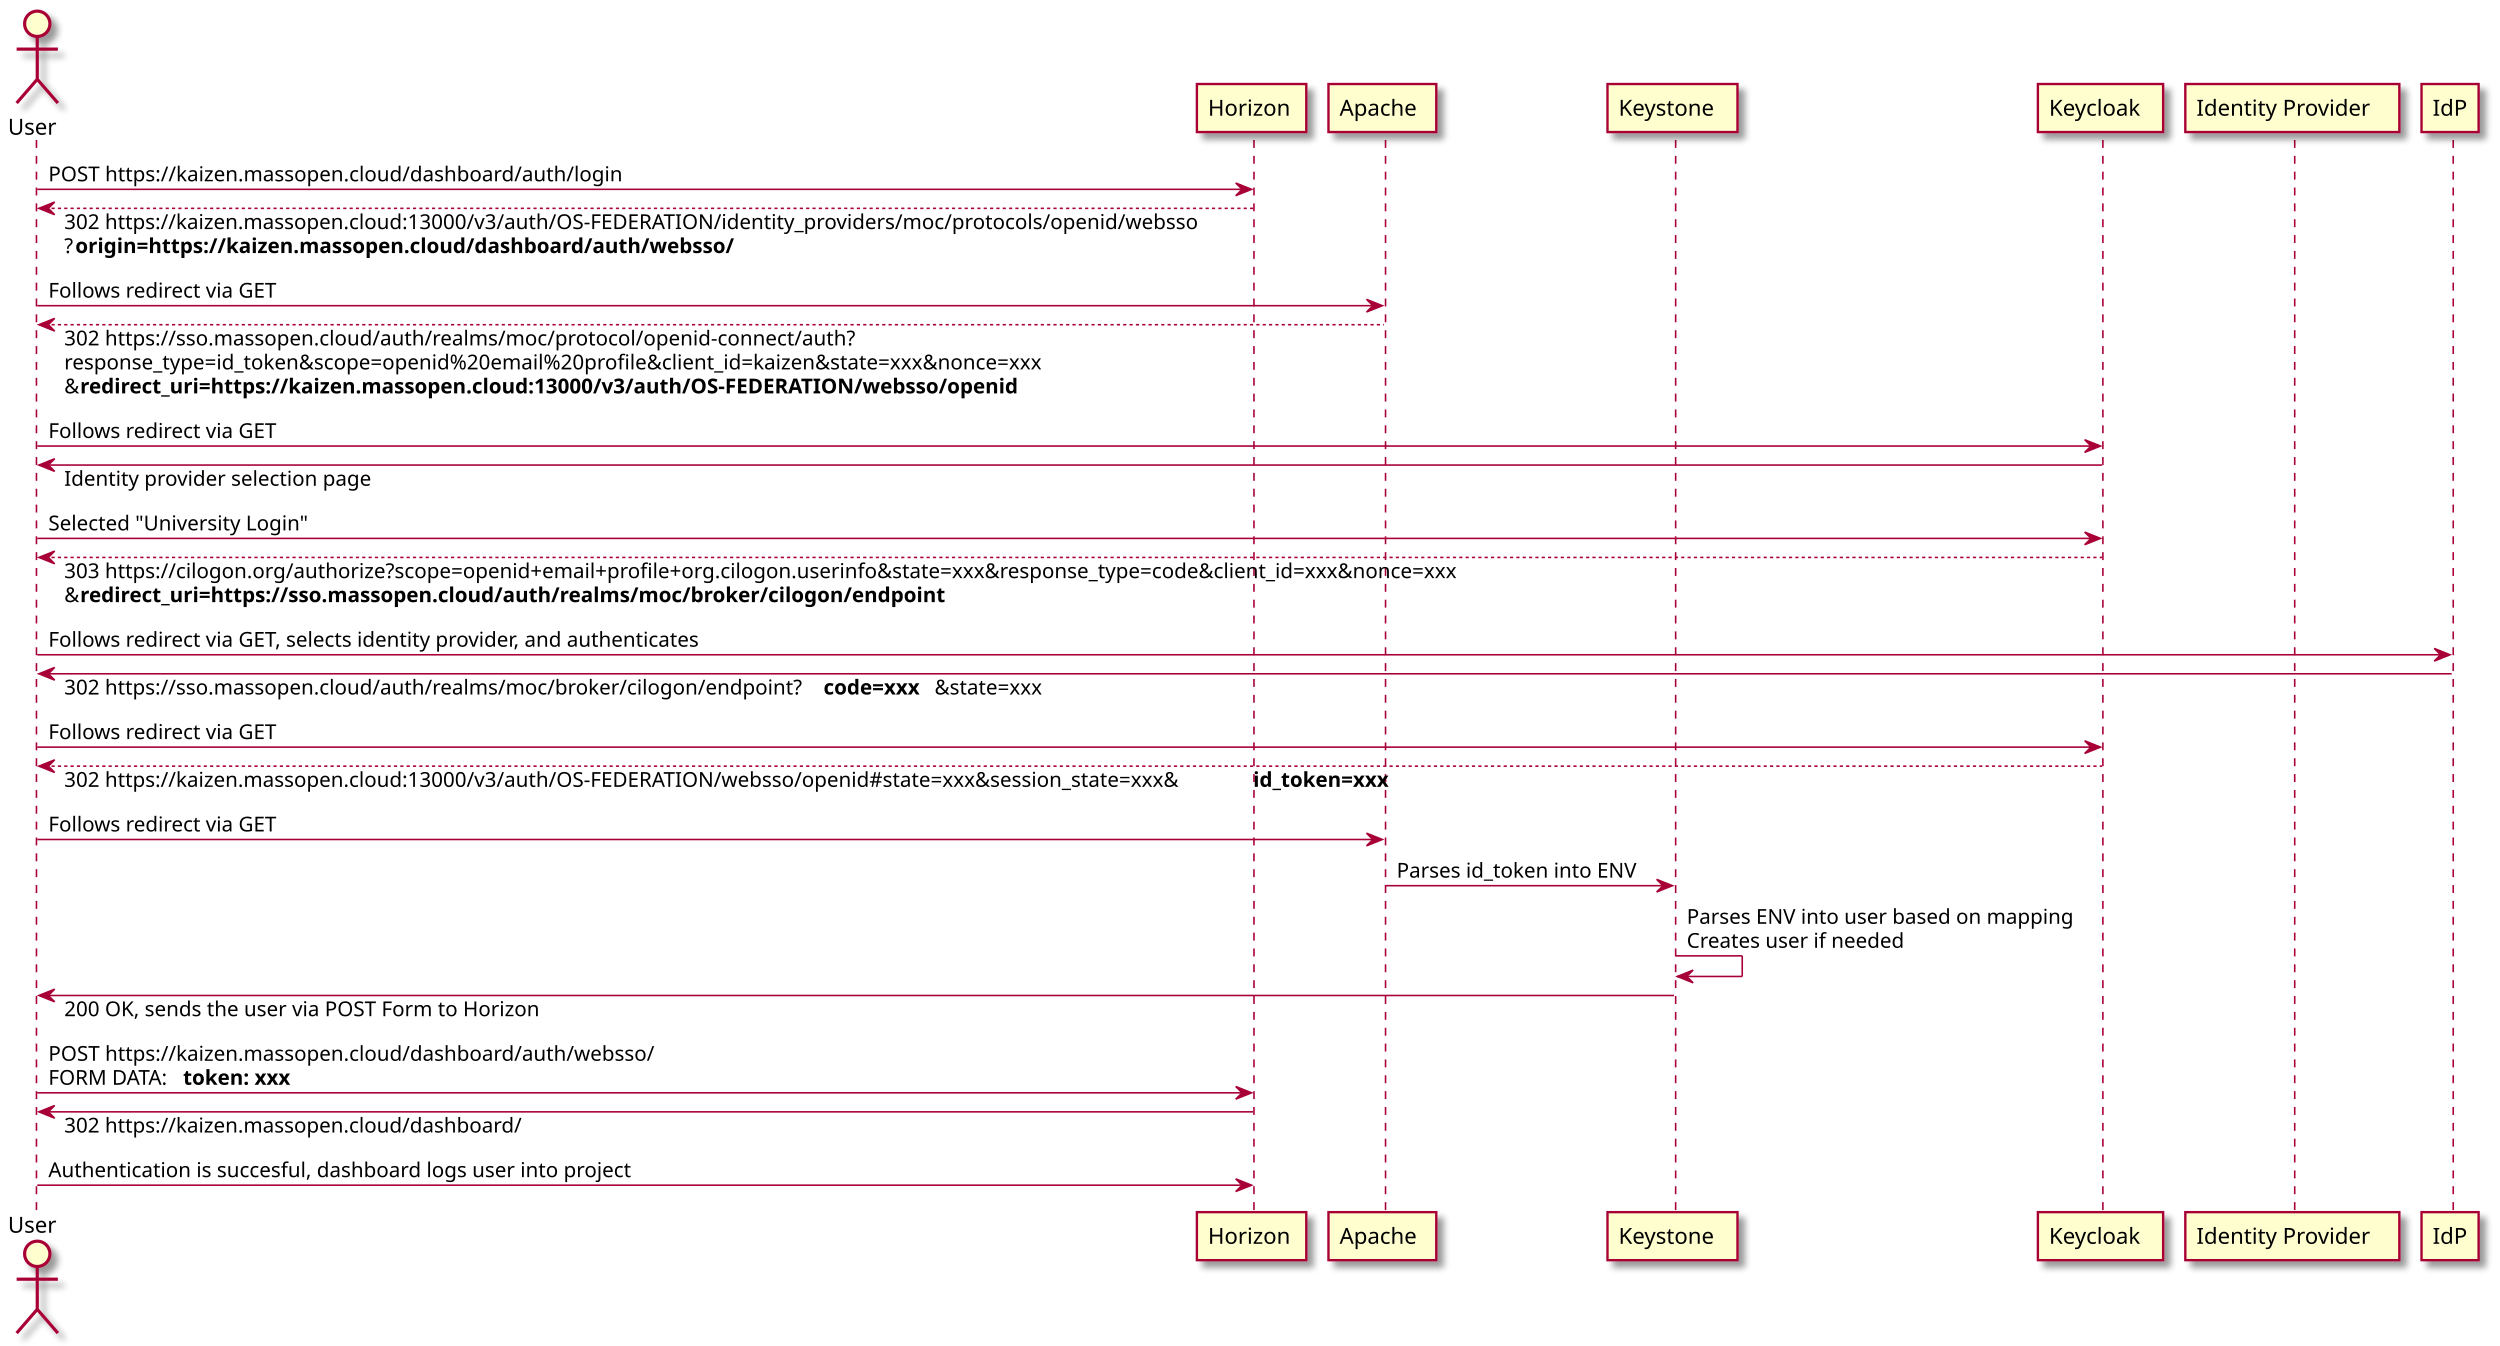
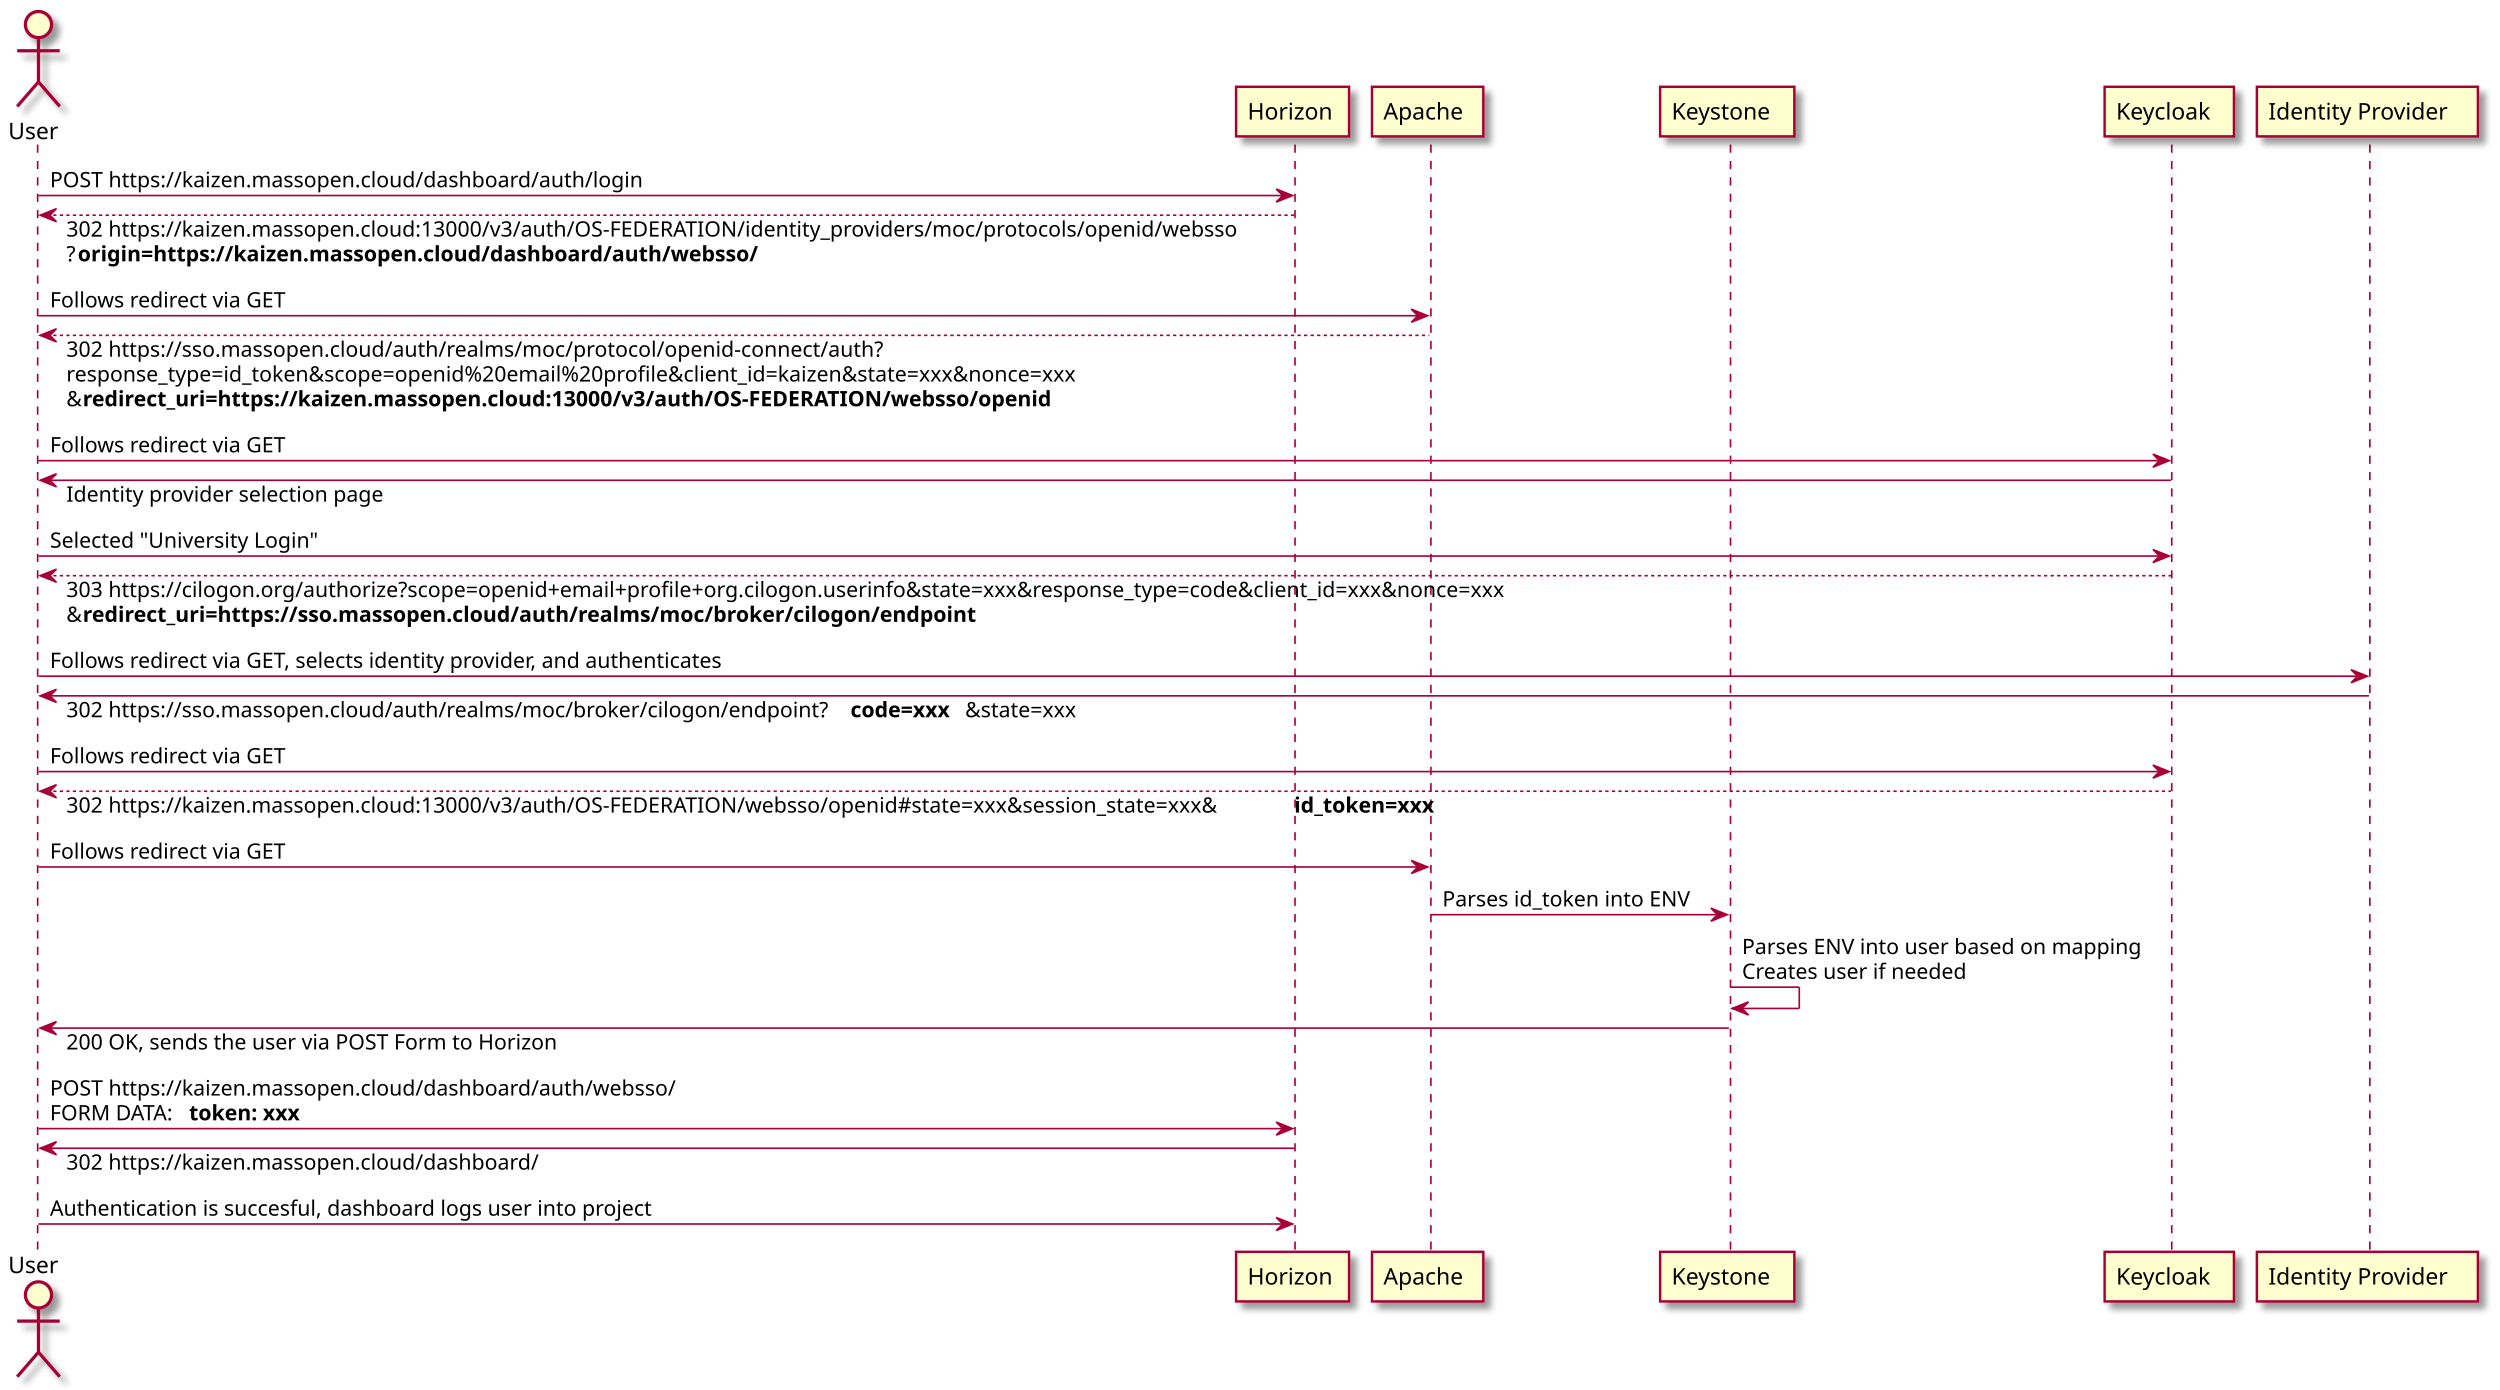
- <svg xmlns="http://www.w3.org/2000/svg" contentScriptType="application/ecmascript" contentStyleType="text/css" height="849px" preserveAspectRatio="none" style="width:1577px;height:849px;background:#FFFFFF;" version="1.1" viewBox="0 0 1577 849" width="1577px" zoomAndPan="magnify">
+ <svg xmlns="http://www.w3.org/2000/svg" contentScriptType="application/ecmascript" contentStyleType="text/css" height="849px" preserveAspectRatio="none" style="width:1527px;height:849px;background:#FFFFFF;" version="1.1" viewBox="0 0 1527 849" width="1527px" zoomAndPan="magnify">
  <defs>
-     <filter height="300%" id="f1rmqijt1337mi" width="300%" x="-1" y="-1">
+     <filter height="300%" id="fdv7nxnxlkk7u" width="300%" x="-1" y="-1">
      <feGaussianBlur result="blurOut" stdDeviation="2.0" />
      <feColorMatrix in="blurOut" result="blurOut2" type="matrix" values="0 0 0 0 0 0 0 0 0 0 0 0 0 0 0 0 0 0 .4 0" />
      <feOffset dx="4.0" dy="4.0" in="blurOut2" result="blurOut3" />
      <feBlend in="SourceGraphic" in2="blurOut3" mode="normal" />
    </filter>
  </defs>
  <g>
    <line style="stroke:#A80036;stroke-width:1.0;stroke-dasharray:5.0,5.0;" x1="23" x2="23" y1="88.297" y2="765.617" />
    <line style="stroke:#A80036;stroke-width:1.0;stroke-dasharray:5.0,5.0;" x1="791" x2="791" y1="88.297" y2="765.617" />
    <line style="stroke:#A80036;stroke-width:1.0;stroke-dasharray:5.0,5.0;" x1="874" x2="874" y1="88.297" y2="765.617" />
    <line style="stroke:#A80036;stroke-width:1.0;stroke-dasharray:5.0,5.0;" x1="1057" x2="1057" y1="88.297" y2="765.617" />
    <line style="stroke:#A80036;stroke-width:1.0;stroke-dasharray:5.0,5.0;" x1="1326.5" x2="1326.5" y1="88.297" y2="765.617" />
    <line style="stroke:#A80036;stroke-width:1.0;stroke-dasharray:5.0,5.0;" x1="1447.5" x2="1447.5" y1="88.297" y2="765.617" />
-     <line style="stroke:#A80036;stroke-width:1.0;stroke-dasharray:5.0,5.0;" x1="1547.5" x2="1547.5" y1="88.297" y2="765.617" />
    <text fill="#000000" font-family="sans-serif" font-size="14" lengthAdjust="spacing" textLength="31" x="5" y="84.995">User</text>
-     <ellipse cx="23.5" cy="15" fill="#FEFECE" filter="url(#f1rmqijt1337mi)" rx="8" ry="8" style="stroke:#A80036;stroke-width:2.0;" />
-     <path d="M23.5,23 L23.5,50 M10.5,31 L36.5,31 M23.5,50 L10.5,65 M23.5,50 L36.5,65 " fill="none" filter="url(#f1rmqijt1337mi)" style="stroke:#A80036;stroke-width:2.0;" />
+     <ellipse cx="23.5" cy="15" fill="#FEFECE" filter="url(#fdv7nxnxlkk7u)" rx="8" ry="8" style="stroke:#A80036;stroke-width:2.0;" />
+     <path d="M23.5,23 L23.5,50 M10.5,31 L36.5,31 M23.5,50 L10.5,65 M23.5,50 L36.5,65 " fill="none" filter="url(#fdv7nxnxlkk7u)" style="stroke:#A80036;stroke-width:2.0;" />
    <text fill="#000000" font-family="sans-serif" font-size="14" lengthAdjust="spacing" textLength="31" x="5" y="777.612">User</text>
-     <ellipse cx="23.5" cy="790.914" fill="#FEFECE" filter="url(#f1rmqijt1337mi)" rx="8" ry="8" style="stroke:#A80036;stroke-width:2.0;" />
-     <path d="M23.5,798.914 L23.5,825.914 M10.5,806.914 L36.5,806.914 M23.5,825.914 L10.5,840.914 M23.5,825.914 L36.5,840.914 " fill="none" filter="url(#f1rmqijt1337mi)" style="stroke:#A80036;stroke-width:2.0;" />
-     <rect fill="#FEFECE" filter="url(#f1rmqijt1337mi)" height="30.297" style="stroke:#A80036;stroke-width:1.5;" width="69" x="755" y="53" />
+     <ellipse cx="23.5" cy="790.914" fill="#FEFECE" filter="url(#fdv7nxnxlkk7u)" rx="8" ry="8" style="stroke:#A80036;stroke-width:2.0;" />
+     <path d="M23.5,798.914 L23.5,825.914 M10.5,806.914 L36.5,806.914 M23.5,825.914 L10.5,840.914 M23.5,825.914 L36.5,840.914 " fill="none" filter="url(#fdv7nxnxlkk7u)" style="stroke:#A80036;stroke-width:2.0;" />
+     <rect fill="#FEFECE" filter="url(#fdv7nxnxlkk7u)" height="30.297" style="stroke:#A80036;stroke-width:1.5;" width="69" x="755" y="53" />
    <text fill="#000000" font-family="sans-serif" font-size="14" lengthAdjust="spacing" textLength="55" x="762" y="72.995">Horizon</text>
-     <rect fill="#FEFECE" filter="url(#f1rmqijt1337mi)" height="30.297" style="stroke:#A80036;stroke-width:1.5;" width="69" x="755" y="764.617" />
+     <rect fill="#FEFECE" filter="url(#fdv7nxnxlkk7u)" height="30.297" style="stroke:#A80036;stroke-width:1.5;" width="69" x="755" y="764.617" />
    <text fill="#000000" font-family="sans-serif" font-size="14" lengthAdjust="spacing" textLength="55" x="762" y="784.612">Horizon</text>
-     <rect fill="#FEFECE" filter="url(#f1rmqijt1337mi)" height="30.297" style="stroke:#A80036;stroke-width:1.5;" width="68" x="838" y="53" />
+     <rect fill="#FEFECE" filter="url(#fdv7nxnxlkk7u)" height="30.297" style="stroke:#A80036;stroke-width:1.5;" width="68" x="838" y="53" />
    <text fill="#000000" font-family="sans-serif" font-size="14" lengthAdjust="spacing" textLength="54" x="845" y="72.995">Apache</text>
-     <rect fill="#FEFECE" filter="url(#f1rmqijt1337mi)" height="30.297" style="stroke:#A80036;stroke-width:1.5;" width="68" x="838" y="764.617" />
+     <rect fill="#FEFECE" filter="url(#fdv7nxnxlkk7u)" height="30.297" style="stroke:#A80036;stroke-width:1.5;" width="68" x="838" y="764.617" />
    <text fill="#000000" font-family="sans-serif" font-size="14" lengthAdjust="spacing" textLength="54" x="845" y="784.612">Apache</text>
-     <rect fill="#FEFECE" filter="url(#f1rmqijt1337mi)" height="30.297" style="stroke:#A80036;stroke-width:1.5;" width="82" x="1014" y="53" />
+     <rect fill="#FEFECE" filter="url(#fdv7nxnxlkk7u)" height="30.297" style="stroke:#A80036;stroke-width:1.5;" width="82" x="1014" y="53" />
    <text fill="#000000" font-family="sans-serif" font-size="14" lengthAdjust="spacing" textLength="68" x="1021" y="72.995">Keystone</text>
-     <rect fill="#FEFECE" filter="url(#f1rmqijt1337mi)" height="30.297" style="stroke:#A80036;stroke-width:1.5;" width="82" x="1014" y="764.617" />
+     <rect fill="#FEFECE" filter="url(#fdv7nxnxlkk7u)" height="30.297" style="stroke:#A80036;stroke-width:1.5;" width="82" x="1014" y="764.617" />
    <text fill="#000000" font-family="sans-serif" font-size="14" lengthAdjust="spacing" textLength="68" x="1021" y="784.612">Keystone</text>
-     <rect fill="#FEFECE" filter="url(#f1rmqijt1337mi)" height="30.297" style="stroke:#A80036;stroke-width:1.5;" width="79" x="1285.5" y="53" />
+     <rect fill="#FEFECE" filter="url(#fdv7nxnxlkk7u)" height="30.297" style="stroke:#A80036;stroke-width:1.5;" width="79" x="1285.5" y="53" />
    <text fill="#000000" font-family="sans-serif" font-size="14" lengthAdjust="spacing" textLength="65" x="1292.5" y="72.995">Keycloak</text>
-     <rect fill="#FEFECE" filter="url(#f1rmqijt1337mi)" height="30.297" style="stroke:#A80036;stroke-width:1.5;" width="79" x="1285.5" y="764.617" />
+     <rect fill="#FEFECE" filter="url(#fdv7nxnxlkk7u)" height="30.297" style="stroke:#A80036;stroke-width:1.5;" width="79" x="1285.5" y="764.617" />
    <text fill="#000000" font-family="sans-serif" font-size="14" lengthAdjust="spacing" textLength="65" x="1292.5" y="784.612">Keycloak</text>
-     <rect fill="#FEFECE" filter="url(#f1rmqijt1337mi)" height="30.297" style="stroke:#A80036;stroke-width:1.5;" width="135" x="1378.5" y="53" />
+     <rect fill="#FEFECE" filter="url(#fdv7nxnxlkk7u)" height="30.297" style="stroke:#A80036;stroke-width:1.5;" width="135" x="1378.5" y="53" />
    <text fill="#000000" font-family="sans-serif" font-size="14" lengthAdjust="spacing" textLength="121" x="1385.5" y="72.995">Identity Provider</text>
-     <rect fill="#FEFECE" filter="url(#f1rmqijt1337mi)" height="30.297" style="stroke:#A80036;stroke-width:1.5;" width="135" x="1378.5" y="764.617" />
+     <rect fill="#FEFECE" filter="url(#fdv7nxnxlkk7u)" height="30.297" style="stroke:#A80036;stroke-width:1.5;" width="135" x="1378.5" y="764.617" />
    <text fill="#000000" font-family="sans-serif" font-size="14" lengthAdjust="spacing" textLength="121" x="1385.5" y="784.612">Identity Provider</text>
-     <rect fill="#FEFECE" filter="url(#f1rmqijt1337mi)" height="30.297" style="stroke:#A80036;stroke-width:1.5;" width="36" x="1527.5" y="53" />
-     <text fill="#000000" font-family="sans-serif" font-size="14" lengthAdjust="spacing" textLength="22" x="1534.5" y="72.995">IdP</text>
-     <rect fill="#FEFECE" filter="url(#f1rmqijt1337mi)" height="30.297" style="stroke:#A80036;stroke-width:1.5;" width="36" x="1527.5" y="764.617" />
-     <text fill="#000000" font-family="sans-serif" font-size="14" lengthAdjust="spacing" textLength="22" x="1534.5" y="784.612">IdP</text>
    <polygon fill="#A80036" points="779.5,115.43,789.5,119.43,779.5,123.43,783.5,119.43" style="stroke:#A80036;stroke-width:1.0;" />
    <line style="stroke:#A80036;stroke-width:1.0;" x1="23.5" x2="785.5" y1="119.43" y2="119.43" />
    <text fill="#000000" font-family="sans-serif" font-size="13" lengthAdjust="spacing" textLength="373" x="30.5" y="114.364">POST https://kaizen.massopen.cloud/dashboard/auth/login</text>
    <polygon fill="#A80036" points="34.5,127.43,24.5,131.43,34.5,135.43,30.5,131.43" style="stroke:#A80036;stroke-width:1.0;" />
    <line style="stroke:#A80036;stroke-width:1.0;stroke-dasharray:2.0,2.0;" x1="28.5" x2="790.5" y1="131.43" y2="131.43" />
    <text fill="#000000" font-family="sans-serif" font-size="13" lengthAdjust="spacing" textLength="744" x="40.5" y="144.497">302 https://kaizen.massopen.cloud:13000/v3/auth/OS-FEDERATION/identity_providers/moc/protocols/openid/websso</text>
    <text fill="#000000" font-family="sans-serif" font-size="13" lengthAdjust="spacing" textLength="7" x="40.5" y="159.629">?</text>
    <text fill="#000000" font-family="sans-serif" font-size="13" font-weight="bold" lengthAdjust="spacing" textLength="474" x="47.5" y="159.629">origin=https://kaizen.massopen.cloud/dashboard/auth/websso/</text>
    <polygon fill="#A80036" points="862,188.828,872,192.828,862,196.828,866,192.828" style="stroke:#A80036;stroke-width:1.0;" />
    <line style="stroke:#A80036;stroke-width:1.0;" x1="23.5" x2="868" y1="192.828" y2="192.828" />
    <text fill="#000000" font-family="sans-serif" font-size="13" lengthAdjust="spacing" textLength="153" x="30.5" y="187.762">Follows redirect via GET</text>
    <polygon fill="#A80036" points="34.5,200.828,24.5,204.828,34.5,208.828,30.5,204.828" style="stroke:#A80036;stroke-width:1.0;" />
    <line style="stroke:#A80036;stroke-width:1.0;stroke-dasharray:2.0,2.0;" x1="28.5" x2="873" y1="204.828" y2="204.828" />
    <text fill="#000000" font-family="sans-serif" font-size="13" lengthAdjust="spacing" textLength="517" x="40.5" y="217.895">302 https://sso.massopen.cloud/auth/realms/moc/protocol/openid-connect/auth?</text>
    <text fill="#000000" font-family="sans-serif" font-size="13" lengthAdjust="spacing" textLength="666" x="40.5" y="233.028">response_type=id_token&amp;scope=openid%20email%20profile&amp;client_id=kaizen&amp;state=xxx&amp;nonce=xxx</text>
    <text fill="#000000" font-family="sans-serif" font-size="13" lengthAdjust="spacing" textLength="10" x="40.5" y="248.161">&amp;</text>
    <text fill="#000000" font-family="sans-serif" font-size="13" font-weight="bold" lengthAdjust="spacing" textLength="685" x="50.5" y="248.161">redirect_uri=https://kaizen.massopen.cloud:13000/v3/auth/OS-FEDERATION/websso/openid</text>
    <polygon fill="#A80036" points="1315,277.359,1325,281.359,1315,285.359,1319,281.359" style="stroke:#A80036;stroke-width:1.0;" />
    <line style="stroke:#A80036;stroke-width:1.0;" x1="23.5" x2="1321" y1="281.359" y2="281.359" />
    <text fill="#000000" font-family="sans-serif" font-size="13" lengthAdjust="spacing" textLength="153" x="30.5" y="276.293">Follows redirect via GET</text>
    <polygon fill="#A80036" points="34.5,289.359,24.5,293.359,34.5,297.359,30.5,293.359" style="stroke:#A80036;stroke-width:1.0;" />
    <line style="stroke:#A80036;stroke-width:1.0;" x1="28.5" x2="1326" y1="293.359" y2="293.359" />
    <text fill="#000000" font-family="sans-serif" font-size="13" lengthAdjust="spacing" textLength="202" x="40.5" y="306.426">Identity provider selection page</text>
    <polygon fill="#A80036" points="1315,335.625,1325,339.625,1315,343.625,1319,339.625" style="stroke:#A80036;stroke-width:1.0;" />
    <line style="stroke:#A80036;stroke-width:1.0;" x1="23.5" x2="1321" y1="339.625" y2="339.625" />
    <text fill="#000000" font-family="sans-serif" font-size="13" lengthAdjust="spacing" textLength="171" x="30.5" y="334.559">Selected "University Login"</text>
    <polygon fill="#A80036" points="34.5,347.625,24.5,351.625,34.5,355.625,30.5,351.625" style="stroke:#A80036;stroke-width:1.0;" />
    <line style="stroke:#A80036;stroke-width:1.0;stroke-dasharray:2.0,2.0;" x1="28.5" x2="1326" y1="351.625" y2="351.625" />
    <text fill="#000000" font-family="sans-serif" font-size="13" lengthAdjust="spacing" textLength="939" x="40.5" y="364.692">303 https://cilogon.org/authorize?scope=openid+email+profile+org.cilogon.userinfo&amp;state=xxx&amp;response_type=code&amp;client_id=xxx&amp;nonce=xxx</text>
    <text fill="#000000" font-family="sans-serif" font-size="13" lengthAdjust="spacing" textLength="10" x="40.5" y="379.825">&amp;</text>
    <text fill="#000000" font-family="sans-serif" font-size="13" font-weight="bold" lengthAdjust="spacing" textLength="627" x="50.5" y="379.825">redirect_uri=https://sso.massopen.cloud/auth/realms/moc/broker/cilogon/endpoint</text>
-     <polygon fill="#A80036" points="1535.5,409.023,1545.5,413.023,1535.5,417.023,1539.5,413.023" style="stroke:#A80036;stroke-width:1.0;" />
-     <line style="stroke:#A80036;stroke-width:1.0;" x1="23.5" x2="1541.5" y1="413.023" y2="413.023" />
+     <polygon fill="#A80036" points="1436,409.023,1446,413.023,1436,417.023,1440,413.023" style="stroke:#A80036;stroke-width:1.0;" />
+     <line style="stroke:#A80036;stroke-width:1.0;" x1="23.5" x2="1442" y1="413.023" y2="413.023" />
    <text fill="#000000" font-family="sans-serif" font-size="13" lengthAdjust="spacing" textLength="439" x="30.5" y="407.957">Follows redirect via GET, selects identity provider, and authenticates</text>
    <polygon fill="#A80036" points="34.5,421.023,24.5,425.023,34.5,429.023,30.5,425.023" style="stroke:#A80036;stroke-width:1.0;" />
-     <line style="stroke:#A80036;stroke-width:1.0;" x1="28.5" x2="1546.5" y1="425.023" y2="425.023" />
+     <line style="stroke:#A80036;stroke-width:1.0;" x1="28.5" x2="1447" y1="425.023" y2="425.023" />
    <text fill="#000000" font-family="sans-serif" font-size="13" lengthAdjust="spacing" textLength="479" x="40.5" y="438.09">302 https://sso.massopen.cloud/auth/realms/moc/broker/cilogon/endpoint?</text>
    <text fill="#000000" font-family="sans-serif" font-size="13" font-weight="bold" lengthAdjust="spacing" textLength="70" x="519.5" y="438.09">code=xxx</text>
    <text fill="#000000" font-family="sans-serif" font-size="13" lengthAdjust="spacing" textLength="77" x="589.5" y="438.09">&amp;state=xxx</text>
    <polygon fill="#A80036" points="1315,467.289,1325,471.289,1315,475.289,1319,471.289" style="stroke:#A80036;stroke-width:1.0;" />
    <line style="stroke:#A80036;stroke-width:1.0;" x1="23.5" x2="1321" y1="471.289" y2="471.289" />
    <text fill="#000000" font-family="sans-serif" font-size="13" lengthAdjust="spacing" textLength="153" x="30.5" y="466.223">Follows redirect via GET</text>
    <polygon fill="#A80036" points="34.5,479.289,24.5,483.289,34.5,487.289,30.5,483.289" style="stroke:#A80036;stroke-width:1.0;" />
    <line style="stroke:#A80036;stroke-width:1.0;stroke-dasharray:2.0,2.0;" x1="28.5" x2="1326" y1="483.289" y2="483.289" />
    <text fill="#000000" font-family="sans-serif" font-size="13" lengthAdjust="spacing" textLength="750" x="40.5" y="496.356">302 https://kaizen.massopen.cloud:13000/v3/auth/OS-FEDERATION/websso/openid#state=xxx&amp;session_state=xxx&amp;</text>
    <text fill="#000000" font-family="sans-serif" font-size="13" font-weight="bold" lengthAdjust="spacing" textLength="99" x="790.5" y="496.356">id_token=xxx</text>
    <polygon fill="#A80036" points="862,525.555,872,529.555,862,533.555,866,529.555" style="stroke:#A80036;stroke-width:1.0;" />
    <line style="stroke:#A80036;stroke-width:1.0;" x1="23.5" x2="868" y1="529.555" y2="529.555" />
    <text fill="#000000" font-family="sans-serif" font-size="13" lengthAdjust="spacing" textLength="153" x="30.5" y="524.489">Follows redirect via GET</text>
    <polygon fill="#A80036" points="1045,554.688,1055,558.688,1045,562.688,1049,558.688" style="stroke:#A80036;stroke-width:1.0;" />
    <line style="stroke:#A80036;stroke-width:1.0;" x1="874" x2="1051" y1="558.688" y2="558.688" />
    <text fill="#000000" font-family="sans-serif" font-size="13" lengthAdjust="spacing" textLength="159" x="881" y="553.622">Parses id_token into ENV</text>
    <line style="stroke:#A80036;stroke-width:1.0;" x1="1057" x2="1099" y1="602.953" y2="602.953" />
    <line style="stroke:#A80036;stroke-width:1.0;" x1="1099" x2="1099" y1="602.953" y2="615.953" />
    <line style="stroke:#A80036;stroke-width:1.0;" x1="1058" x2="1099" y1="615.953" y2="615.953" />
    <polygon fill="#A80036" points="1068,611.953,1058,615.953,1068,619.953,1064,615.953" style="stroke:#A80036;stroke-width:1.0;" />
    <text fill="#000000" font-family="sans-serif" font-size="13" lengthAdjust="spacing" textLength="256" x="1064" y="582.754">Parses ENV into user based on mapping</text>
    <text fill="#000000" font-family="sans-serif" font-size="13" lengthAdjust="spacing" textLength="146" x="1064" y="597.887">Creates user if needed</text>
    <polygon fill="#A80036" points="34.5,623.953,24.5,627.953,34.5,631.953,30.5,627.953" style="stroke:#A80036;stroke-width:1.0;" />
    <line style="stroke:#A80036;stroke-width:1.0;" x1="28.5" x2="1056" y1="627.953" y2="627.953" />
    <text fill="#000000" font-family="sans-serif" font-size="13" lengthAdjust="spacing" textLength="316" x="40.5" y="641.02">200 OK, sends the user via POST Form to Horizon</text>
    <polygon fill="#A80036" points="779.5,685.352,789.5,689.352,779.5,693.352,783.5,689.352" style="stroke:#A80036;stroke-width:1.0;" />
    <line style="stroke:#A80036;stroke-width:1.0;" x1="23.5" x2="785.5" y1="689.352" y2="689.352" />
    <text fill="#000000" font-family="sans-serif" font-size="13" lengthAdjust="spacing" textLength="396" x="30.5" y="669.153">POST https://kaizen.massopen.cloud/dashboard/auth/websso/</text>
    <text fill="#000000" font-family="sans-serif" font-size="13" lengthAdjust="spacing" textLength="81" x="30.5" y="684.286">FORM DATA:</text>
    <text fill="#000000" font-family="sans-serif" font-size="13" font-weight="bold" lengthAdjust="spacing" textLength="79" x="115.5" y="684.286">token: xxx</text>
    <polygon fill="#A80036" points="34.5,697.352,24.5,701.352,34.5,705.352,30.5,701.352" style="stroke:#A80036;stroke-width:1.0;" />
    <line style="stroke:#A80036;stroke-width:1.0;" x1="28.5" x2="790.5" y1="701.352" y2="701.352" />
    <text fill="#000000" font-family="sans-serif" font-size="13" lengthAdjust="spacing" textLength="300" x="40.5" y="714.418">302 https://kaizen.massopen.cloud/dashboard/</text>
    <polygon fill="#A80036" points="779.5,743.617,789.5,747.617,779.5,751.617,783.5,747.617" style="stroke:#A80036;stroke-width:1.0;" />
    <line style="stroke:#A80036;stroke-width:1.0;" x1="23.5" x2="785.5" y1="747.617" y2="747.617" />
    <text fill="#000000" font-family="sans-serif" font-size="13" lengthAdjust="spacing" textLength="385" x="30.5" y="742.551">Authentication is succesful, dashboard logs user into project</text>
  </g>
</svg>
